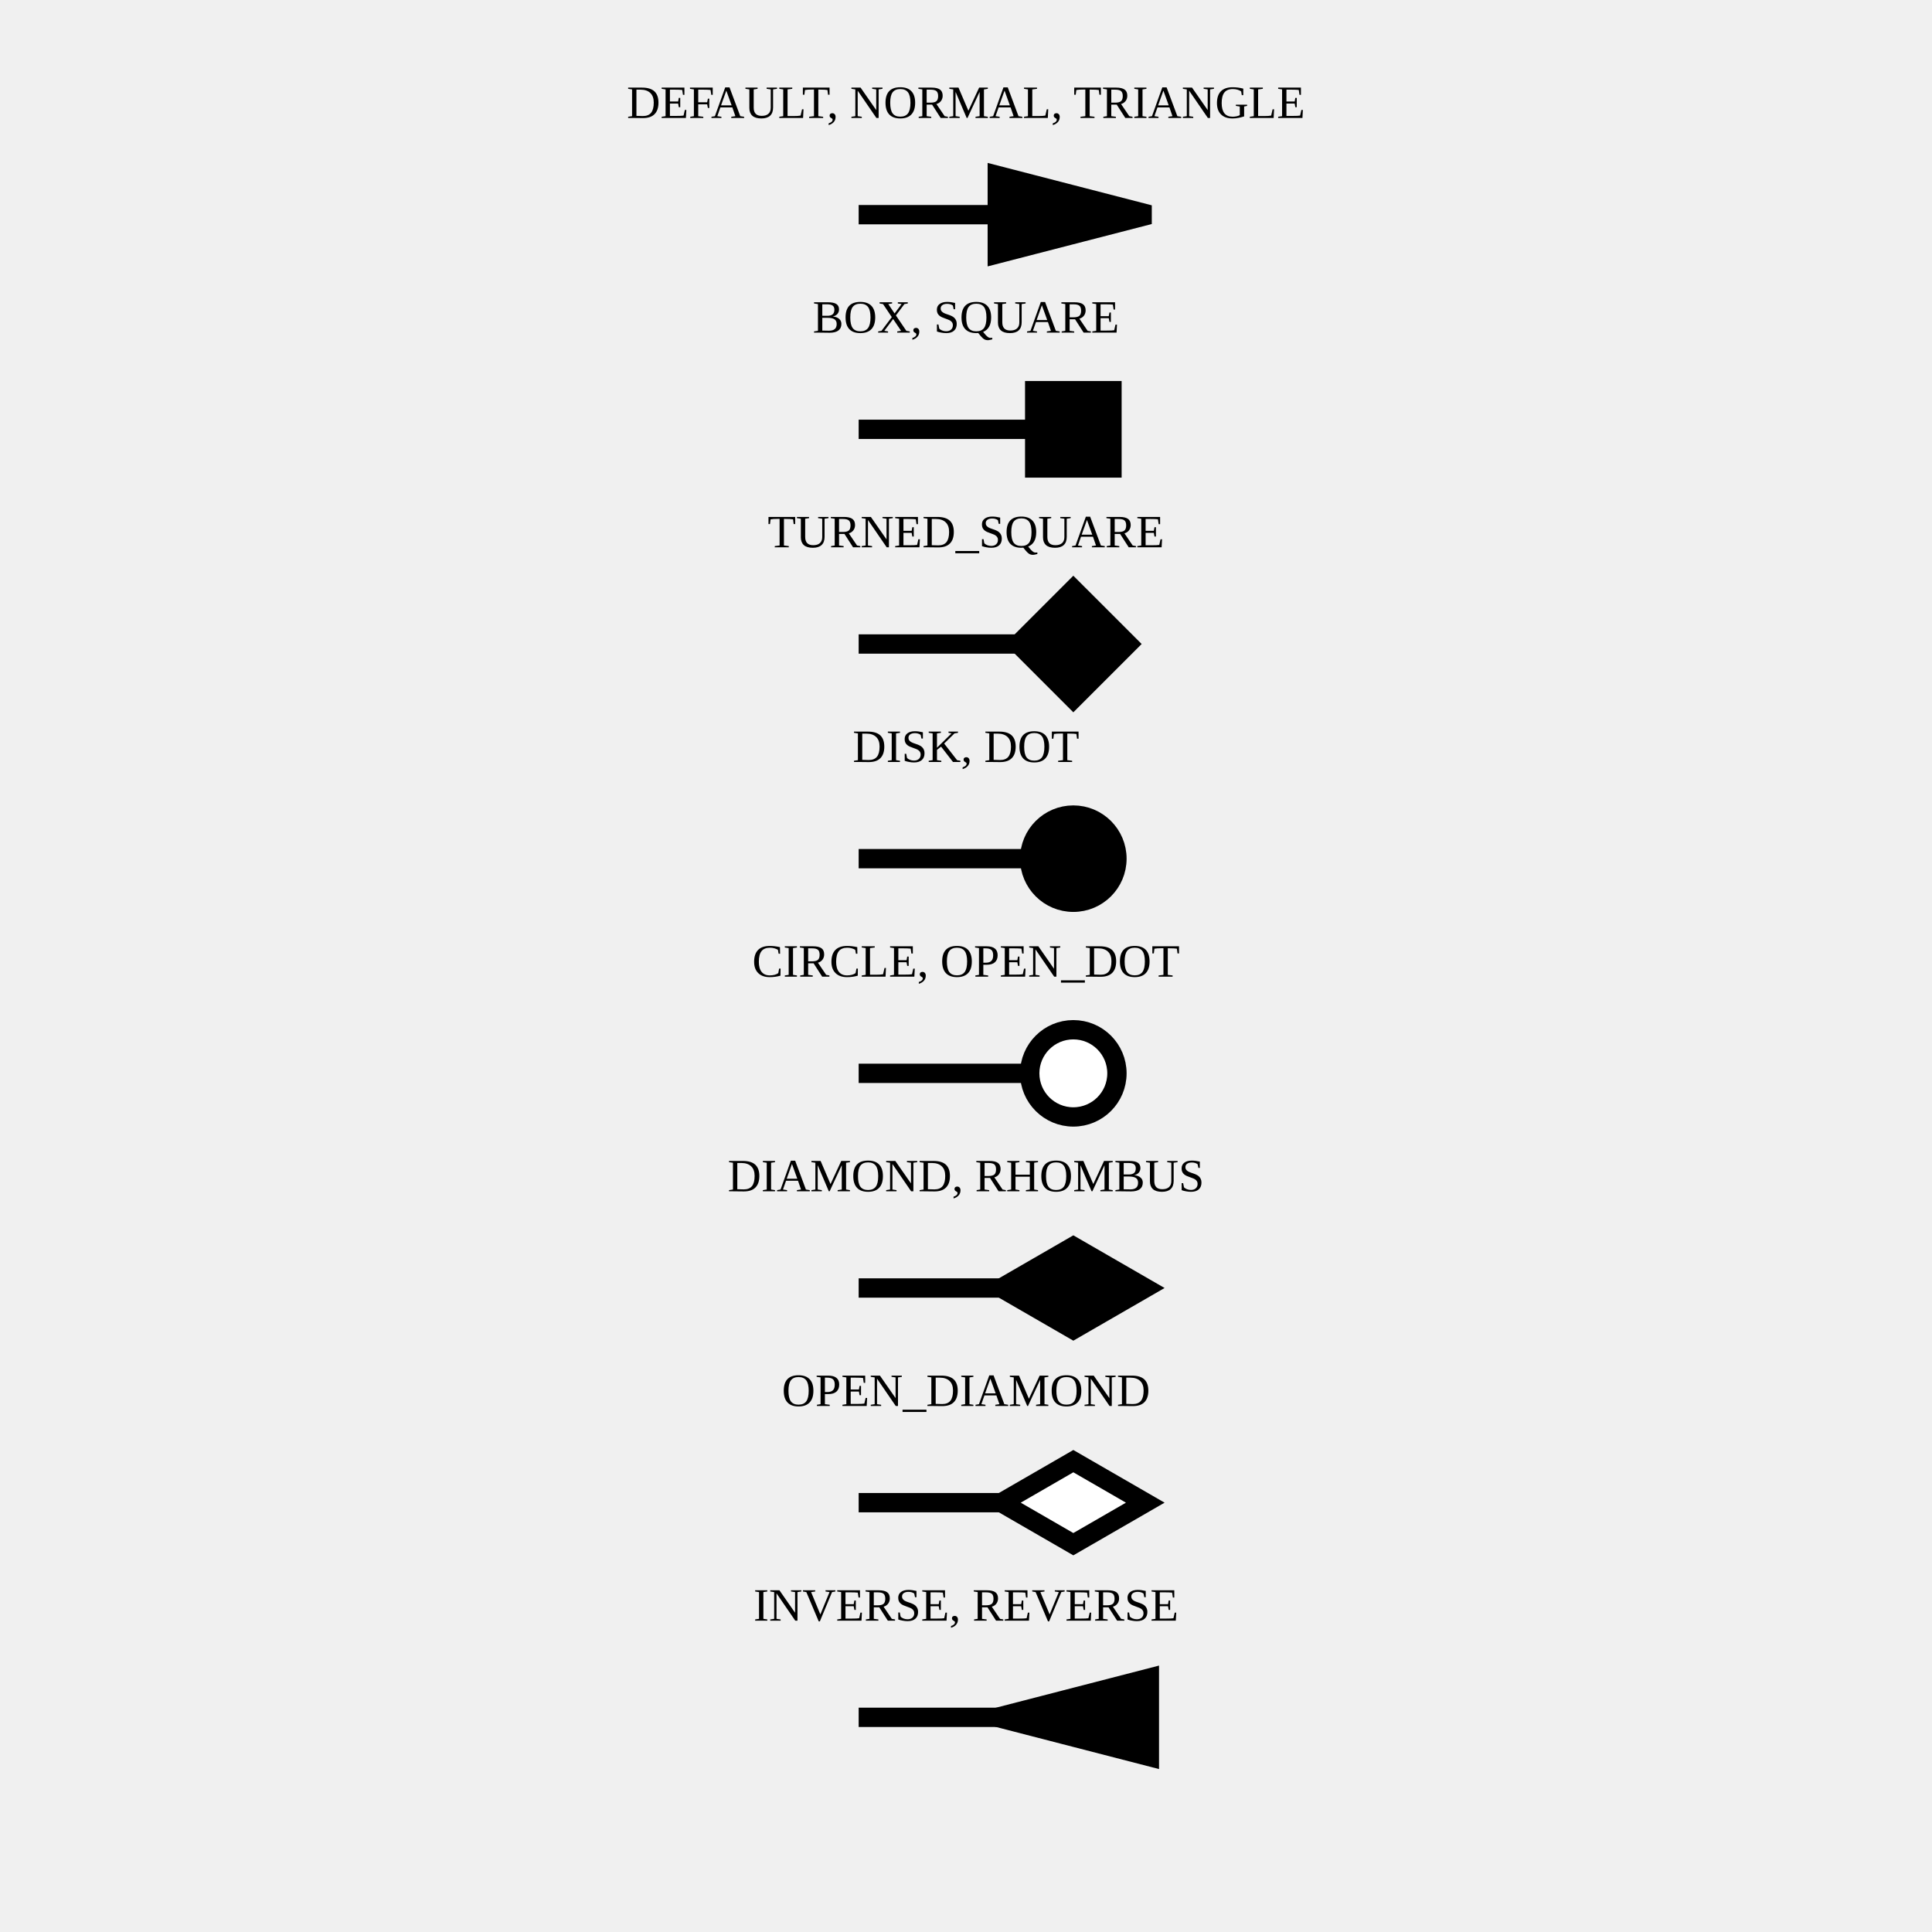
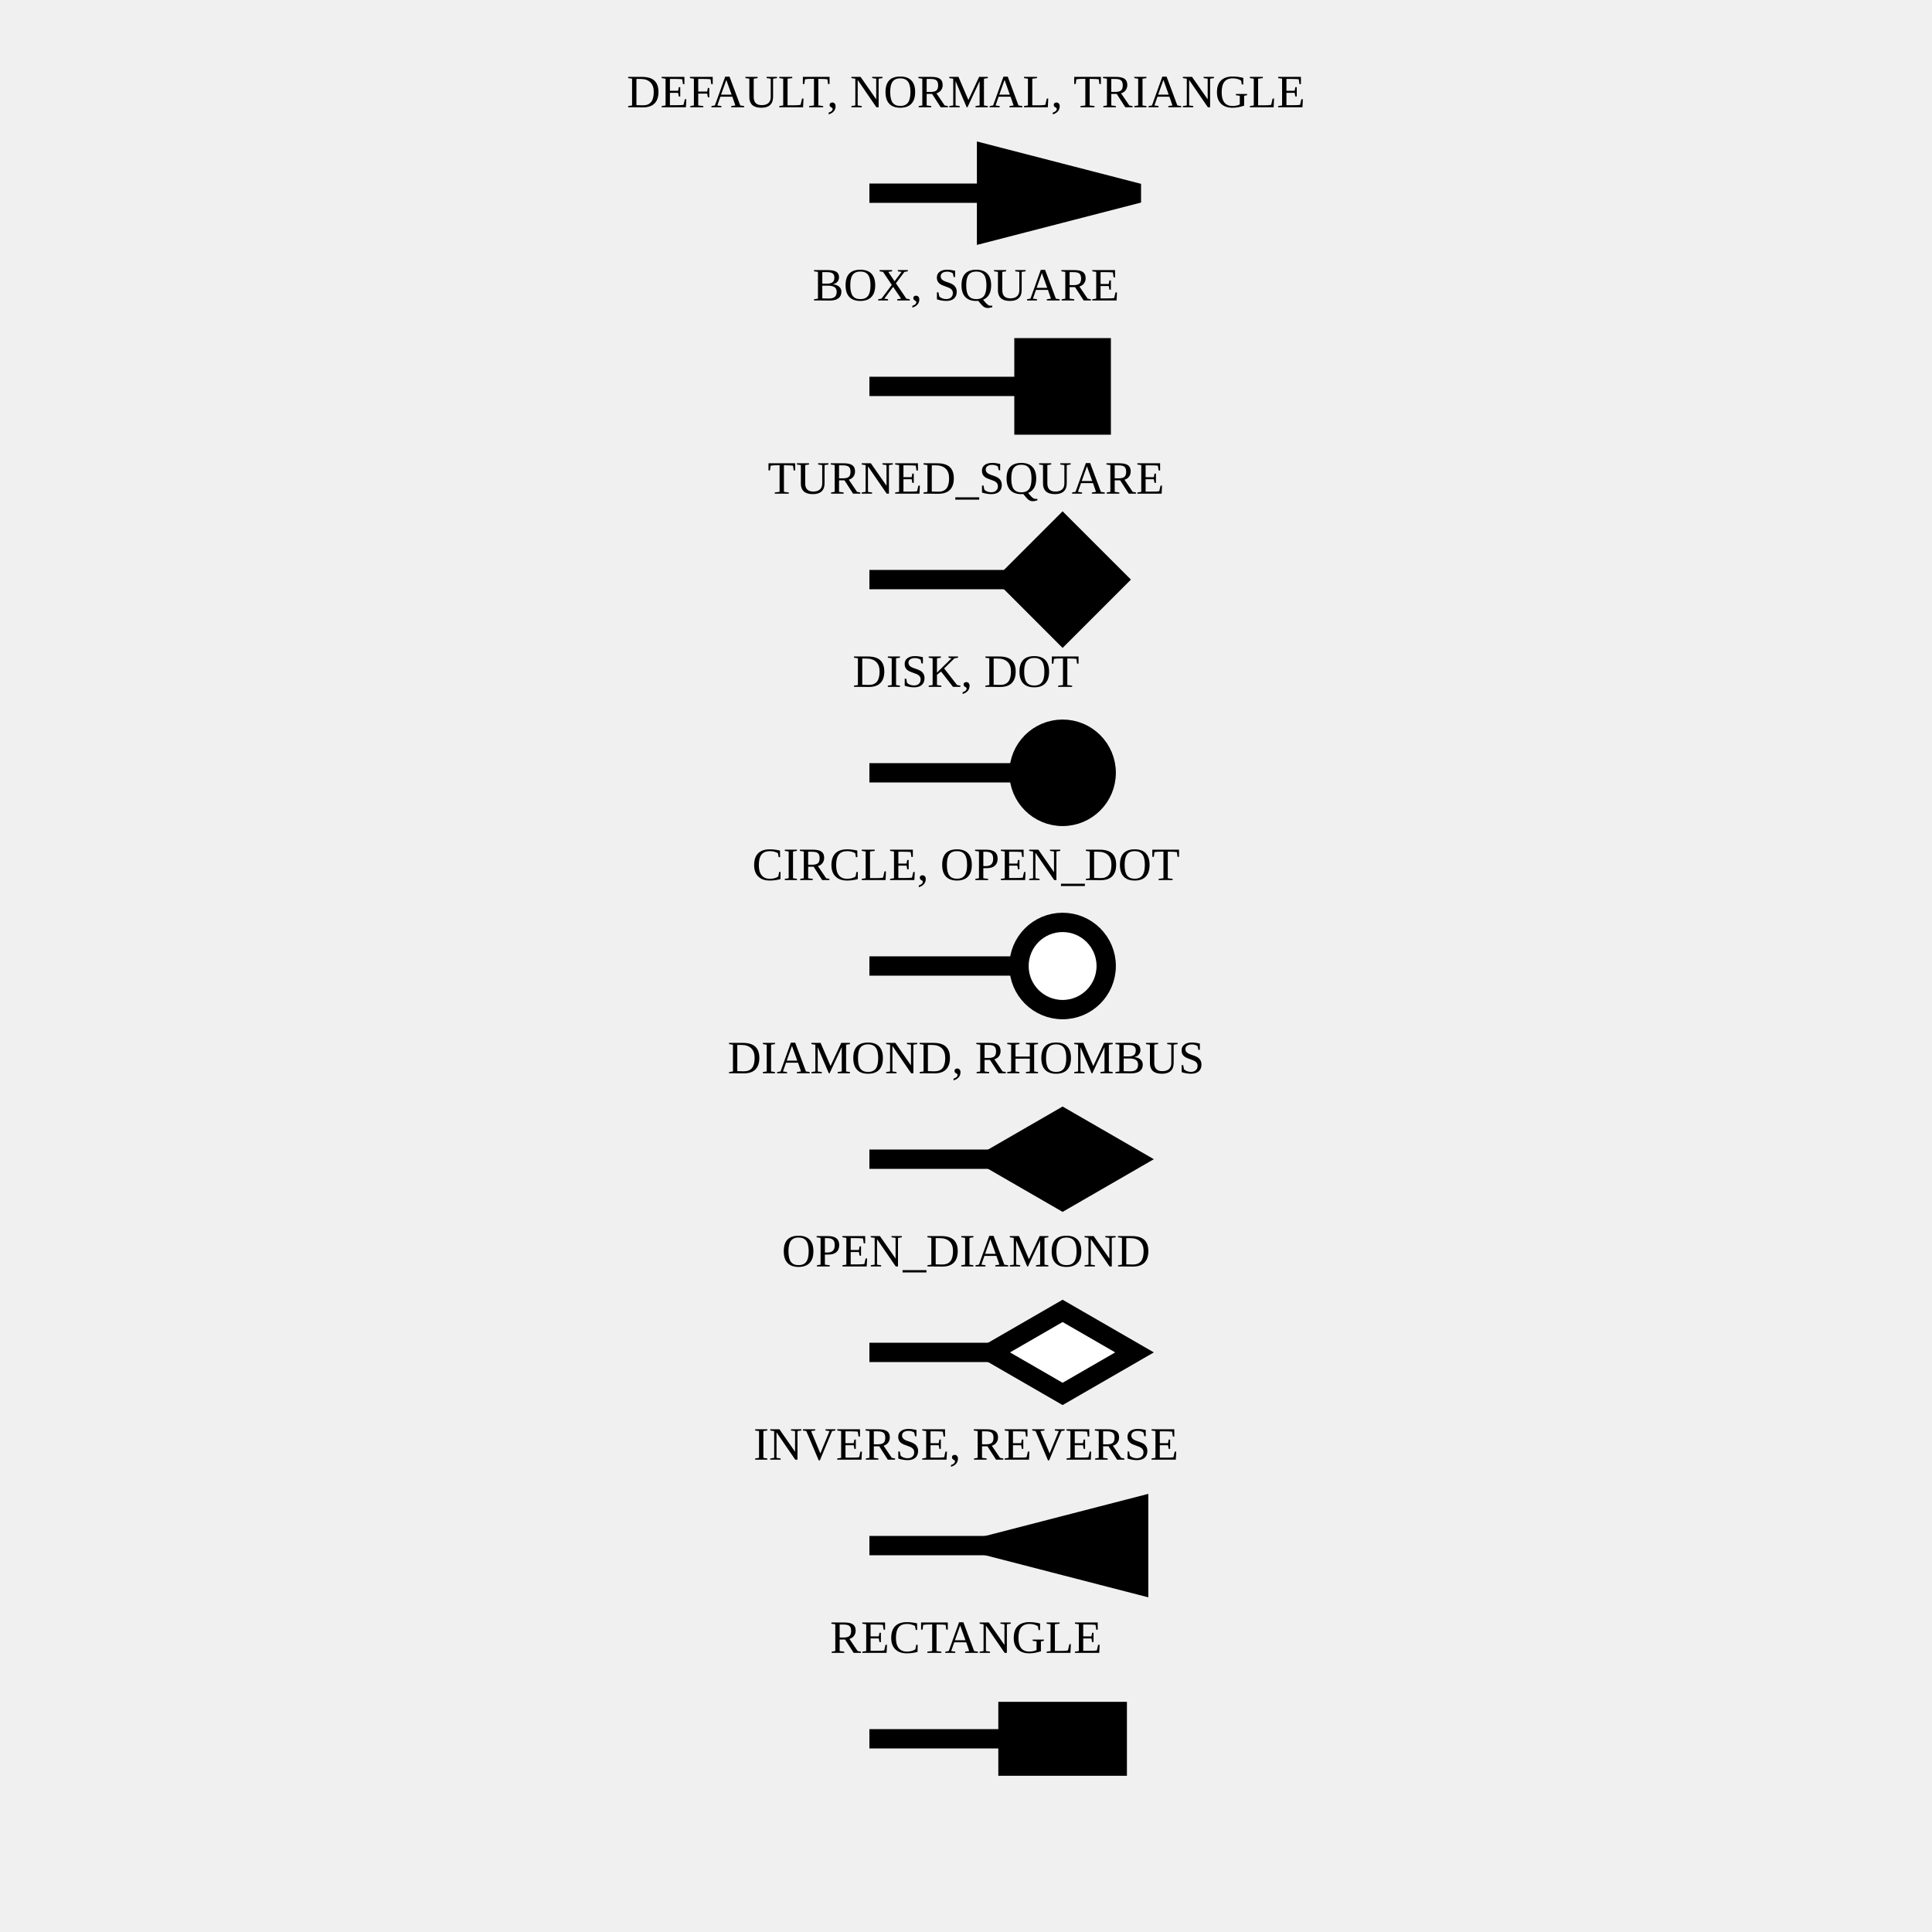
<svg xmlns="http://www.w3.org/2000/svg" width="500" height="500">
-   <text x="250" y="194.444" dominant-baseline="middle" text-anchor="middle">DISK, DOT</text>
-   <text x="250" y="27.778" dominant-baseline="middle" text-anchor="middle">DEFAULT, NORMAL, TRIANGLE</text>
-   <text x="250" y="83.333" dominant-baseline="middle" text-anchor="middle">BOX, SQUARE</text>
+   <text x="250" y="175" dominant-baseline="middle" text-anchor="middle">DISK, DOT</text>
+   <text x="250" y="25" dominant-baseline="middle" text-anchor="middle">DEFAULT, NORMAL, TRIANGLE</text>
+   <text x="250" y="75" dominant-baseline="middle" text-anchor="middle">BOX, SQUARE</text>
  <defs>
    <marker id="DOT-0" orient="auto" viewBox="0 0 6.514 6.514" markerWidth="6.514" markerHeight="6.514" refX="3.257" refY="3.257">
      <circle cx="3.257" cy="3.257" r="2.257" stroke="black" fill="black" />
    </marker>
  </defs>
-   <line x1="222.222" y1="222.222" x2="277.778" y2="222.222" stroke="black" stroke-width="5" marker-end="url(#DOT-0)" />
+   <line x1="225" y1="200" x2="275" y2="200" stroke="black" stroke-width="5" marker-end="url(#DOT-0)" />
  <defs>
    <marker id="DIAMOND-1" orient="auto" viewBox="0 0 9.445 6.298" markerWidth="9.445" markerHeight="6.298" refX="4.722" refY="3.149">
      <path d="M1,3.149 L4.722,5.298 L8.445,3.149 L4.722,1 z" stroke="black" fill="black" />
    </marker>
  </defs>
-   <line x1="222.222" y1="333.333" x2="277.778" y2="333.333" stroke="black" stroke-width="5" marker-end="url(#DIAMOND-1)" />
+   <line x1="225" y1="300" x2="275" y2="300" stroke="black" stroke-width="5" marker-end="url(#DIAMOND-1)" />
  <defs>
    <marker id="OPEN_DIAMOND-2" orient="auto" viewBox="0 0 9.445 6.298" markerWidth="9.445" markerHeight="6.298" refX="4.722" refY="3.149">
      <path d="M1,3.149 L4.722,5.298 L8.445,3.149L4.722,1 z" stroke="black" fill="white" />
    </marker>
  </defs>
-   <line x1="222.222" y1="388.889" x2="277.778" y2="388.889" stroke="black" stroke-width="5" marker-end="url(#OPEN_DIAMOND-2)" />
+   <line x1="225" y1="350" x2="275" y2="350" stroke="black" stroke-width="5" marker-end="url(#OPEN_DIAMOND-2)" />
  <defs>
    <marker id="BOX-3" orient="auto" viewBox="0 0 6 6" markerWidth="6" markerHeight="6" refX="3" refY="3">
      <path d="M1,1 L1,5 L5,5 L5,1 z" stroke="black" fill="black" />
    </marker>
  </defs>
-   <line x1="222.222" y1="111.111" x2="277.778" y2="111.111" stroke="black" stroke-width="5" marker-end="url(#BOX-3)" />
+   <line x1="225" y1="100" x2="275" y2="100" stroke="black" stroke-width="5" marker-end="url(#BOX-3)" />
  <defs>
    <marker id="TURNED_SQUARE-4" orient="auto" viewBox="0 0 7.657 7.657" markerWidth="7.657" markerHeight="7.657" refX="3.828" refY="3.828">
      <path d="M3.828,1 L6.657,3.828 L3.828,6.657 L1,3.828 z" stroke="black" fill="black" />
    </marker>
  </defs>
-   <line x1="222.222" y1="166.667" x2="277.778" y2="166.667" stroke="black" stroke-width="5" marker-end="url(#TURNED_SQUARE-4)" />
+   <line x1="225" y1="150" x2="275" y2="150" stroke="black" stroke-width="5" marker-end="url(#TURNED_SQUARE-4)" />
+   <text x="250" y="475" dominant-baseline="middle" text-anchor="middle" />
  <defs>
    <marker id="REVERSE-5" orient="auto" viewBox="0 0 9.872 6.065" markerWidth="9.872" markerHeight="6.065" refX="4.936" refY="3.033">
      <path d="M1,3.033L8.872,5.065 L8.872,1 z" stroke="black" fill="black" />
    </marker>
  </defs>
-   <line x1="222.222" y1="444.444" x2="277.778" y2="444.444" stroke="black" stroke-width="5" marker-end="url(#REVERSE-5)" />
-   <text x="250" y="416.667" dominant-baseline="middle" text-anchor="middle">INVERSE, REVERSE</text>
+   <line x1="225" y1="400" x2="275" y2="400" stroke="black" stroke-width="5" marker-end="url(#REVERSE-5)" />
+   <text x="250" y="375" dominant-baseline="middle" text-anchor="middle">INVERSE, REVERSE</text>
  <defs>
    <marker id="CIRCLE-6" orient="auto" viewBox="0 0 6.514 6.514" markerWidth="6.514" markerHeight="6.514" refX="3.257" refY="3.257">
      <circle cx="3.257" cy="3.257" r="2.257" stroke="black" fill="white" />
    </marker>
  </defs>
-   <line x1="222.222" y1="277.778" x2="277.778" y2="277.778" stroke="black" stroke-width="5" marker-end="url(#CIRCLE-6)" />
-   <text x="250" y="138.889" dominant-baseline="middle" text-anchor="middle">TURNED_SQUARE</text>
-   <text x="250" y="250" dominant-baseline="middle" text-anchor="middle">CIRCLE, OPEN_DOT</text>
+   <line x1="225" y1="250" x2="275" y2="250" stroke="black" stroke-width="5" marker-end="url(#CIRCLE-6)" />
+   <text x="250" y="125" dominant-baseline="middle" text-anchor="middle">TURNED_SQUARE</text>
+   <text x="250" y="225" dominant-baseline="middle" text-anchor="middle">CIRCLE, OPEN_DOT</text>
  <defs>
    <marker id="TRIANGLE-7" orient="auto" viewBox="0 0 10.872 6.065" markerWidth="10.872" markerHeight="6.065" refX="4.936" refY="3.033">
      <path d="M1,1 L1,5.065 L8.872,3.033 z" stroke="black" fill="black" />
    </marker>
  </defs>
-   <line x1="222.222" y1="55.556" x2="277.778" y2="55.556" stroke="black" stroke-width="5" marker-end="url(#TRIANGLE-7)" />
-   <text x="250" y="305.556" dominant-baseline="middle" text-anchor="middle">DIAMOND, RHOMBUS</text>
-   <text x="250" y="472.222" dominant-baseline="middle" text-anchor="middle" />
-   <text x="250" y="361.111" dominant-baseline="middle" text-anchor="middle">OPEN_DIAMOND</text>
+   <line x1="225" y1="50" x2="275" y2="50" stroke="black" stroke-width="5" marker-end="url(#TRIANGLE-7)" />
+   <text x="250" y="275" dominant-baseline="middle" text-anchor="middle">DIAMOND, RHOMBUS</text>
+   <text x="250" y="425" dominant-baseline="middle" text-anchor="middle">RECTANGLE</text>
+   <defs>
+     <marker id="RECTANGLE-8" orient="auto" viewBox="0 0 7.657 4.828" markerWidth="7.657" markerHeight="4.828" refX="3.828" refY="2.414">
+       <path d="M1,1 L1,3.828 L6.657,3.828 L6.657,1 z" stroke="black" fill="black" />
+     </marker>
+   </defs>
+   <line x1="225" y1="450" x2="275" y2="450" stroke="black" stroke-width="5" marker-end="url(#RECTANGLE-8)" />
+   <text x="250" y="325" dominant-baseline="middle" text-anchor="middle">OPEN_DIAMOND</text>
</svg>
